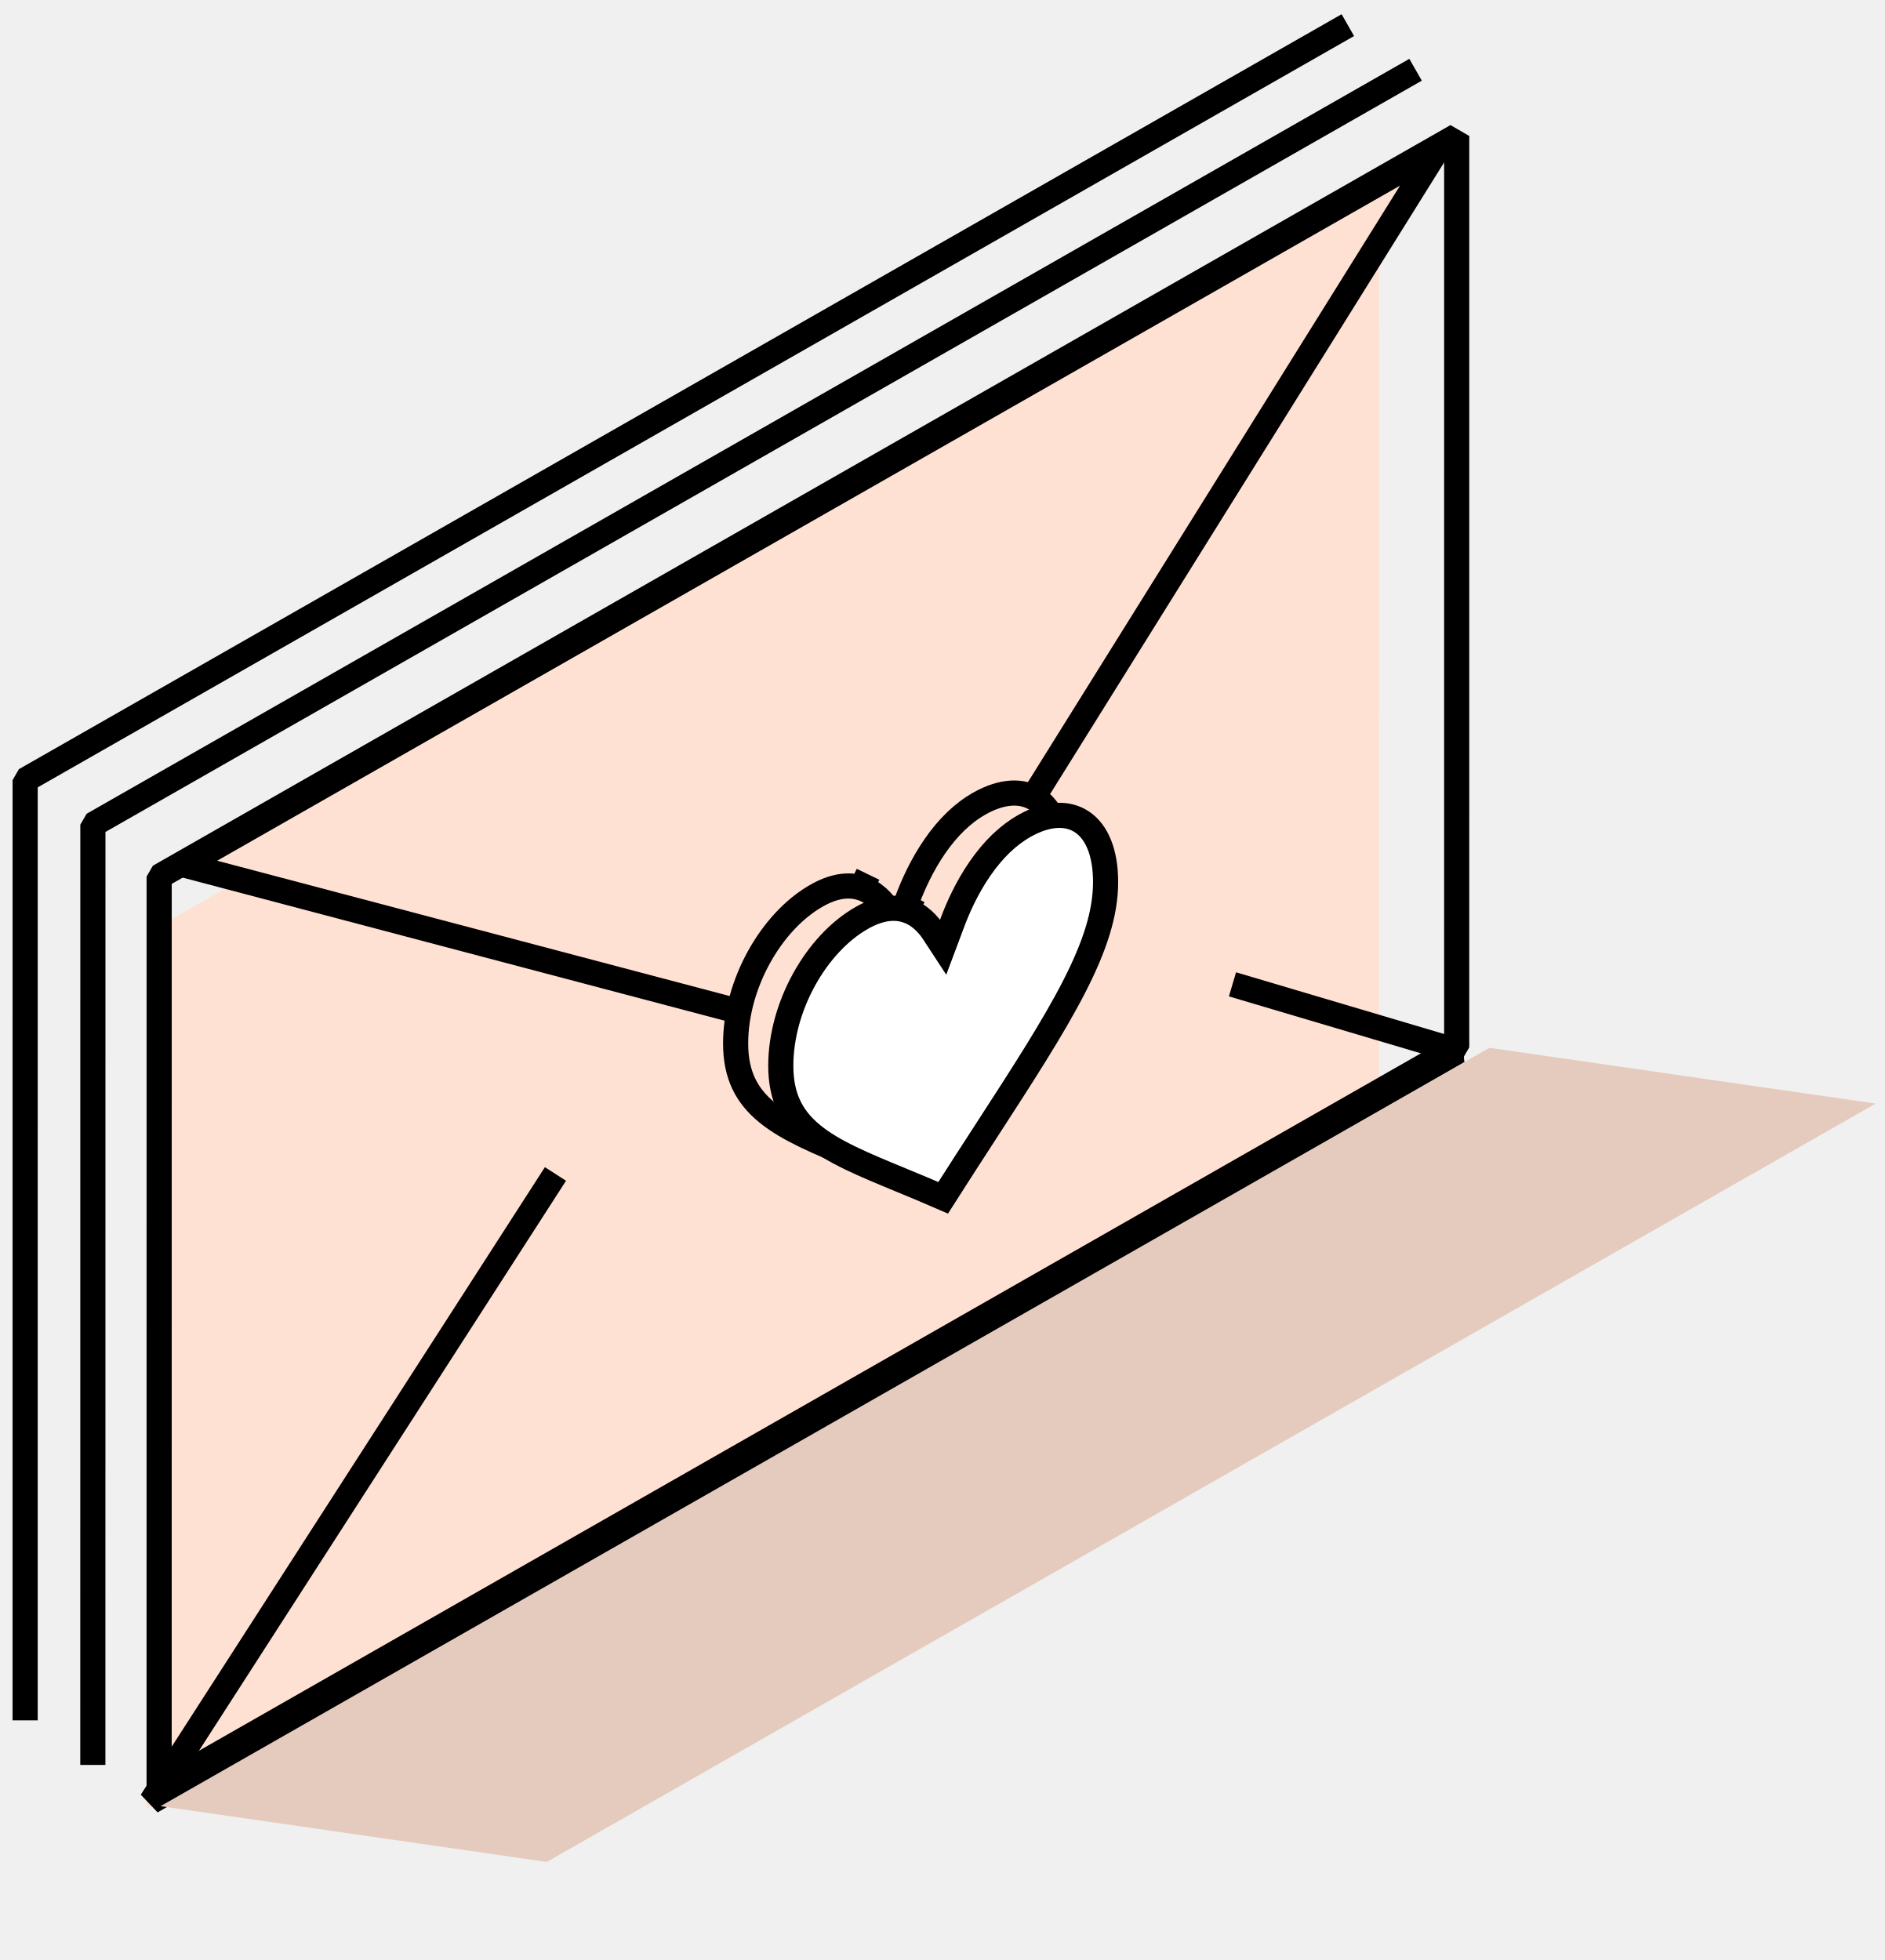
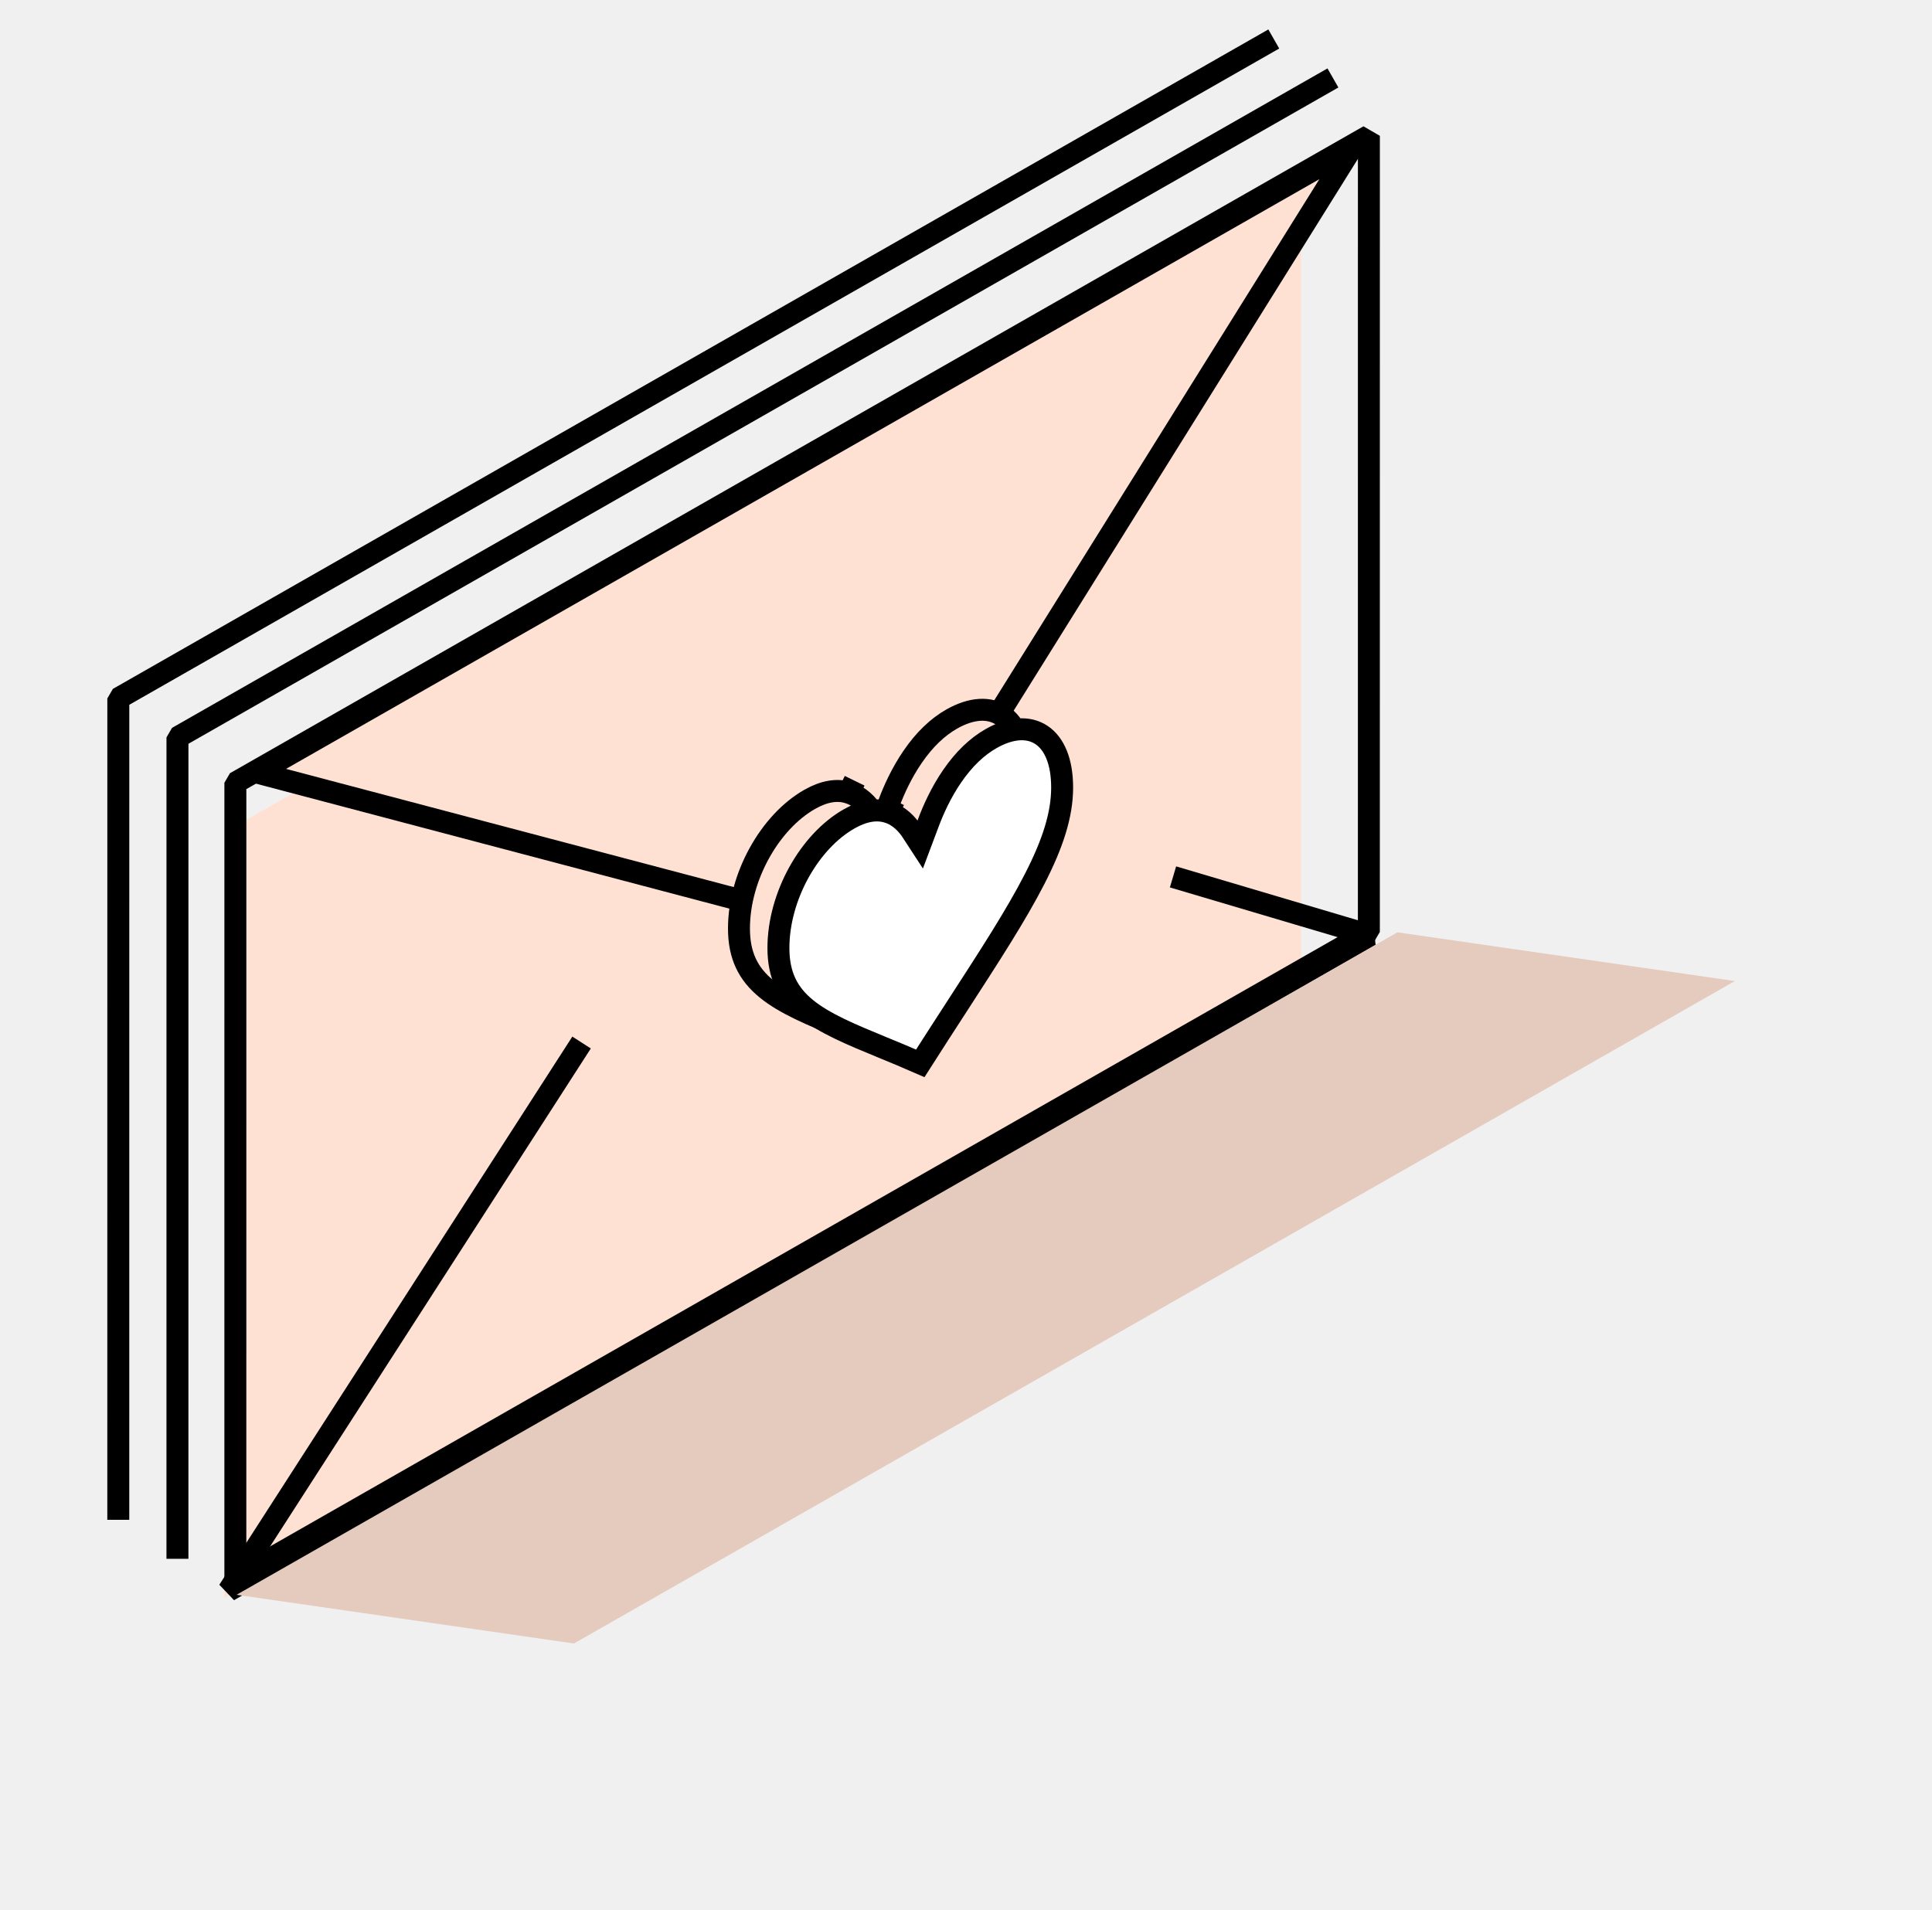
- <svg xmlns="http://www.w3.org/2000/svg" width="75" height="78" viewBox="0 0 75 78" fill="none">
-   <rect width="56.473" height="34.871" transform="matrix(0.868466 -0.495748 -3.22572e-05 1 5.83301 37.1428)" fill="#FFE1D3" />
-   <path d="M6.332 71.153L6.333 34.884L57.963 5.412L57.962 41.681L6.332 71.153Z" stroke="black" stroke-linejoin="bevel" />
-   <path d="M56.326 2.776L3.696 32.818L3.694 70.238" stroke="black" stroke-linejoin="bevel" />
-   <path d="M53.631 1L1.001 31.043L1 68.463" stroke="black" stroke-linejoin="bevel" />
-   <path d="M34.893 41.703L7.332 34.425L57.181 5.97L34.893 41.703Z" fill="#FFE1D3" stroke="black" stroke-linejoin="bevel" />
-   <path d="M22.102 46.719L6.022 71.692L58.021 41.837L49.041 39.173" stroke="black" stroke-linejoin="bevel" />
-   <path d="M59.264 41.699L74.632 43.918L21.756 74.097L6.388 71.878L59.264 41.699Z" fill="#E5CABE" />
-   <path d="M35.352 36.221L35.733 36.803L36.114 35.79C36.324 35.229 36.675 34.438 37.191 33.689C37.722 32.918 38.315 32.349 38.965 31.981C40.783 30.952 42.195 31.853 42.195 34.213C42.195 35.463 41.763 36.78 40.941 38.384C40.107 40.01 38.906 41.866 37.408 44.177L37.408 44.177L37.408 44.178C36.904 44.957 36.33 45.843 35.733 46.779C35.136 46.518 34.562 46.282 34.058 46.074L34.057 46.074L34.057 46.074C32.56 45.456 31.358 44.959 30.525 44.277C29.702 43.603 29.271 42.774 29.271 41.524C29.271 39.164 30.683 36.666 32.5 35.638C33.151 35.27 33.744 35.168 34.275 35.339L34.54 34.793L34.275 35.339C34.79 35.505 35.142 35.898 35.352 36.221Z" fill="#FFE1D3" stroke="black" />
-   <path d="M37.149 37.108L37.53 37.691L37.91 36.678C38.121 36.116 38.472 35.326 38.988 34.577C39.519 33.806 40.112 33.236 40.762 32.868C42.58 31.84 43.992 32.74 43.992 35.101C43.992 36.351 43.56 37.668 42.738 39.272C41.904 40.898 40.703 42.754 39.205 45.065L39.205 45.065L39.205 45.065C38.7 45.844 38.126 46.73 37.529 47.667C36.933 47.406 36.359 47.17 35.855 46.962L35.854 46.961L35.854 46.961C34.357 46.344 33.155 45.847 32.322 45.164C31.499 44.491 31.068 43.662 31.068 42.412C31.068 40.052 32.48 37.554 34.297 36.526C34.948 36.158 35.541 36.056 36.072 36.227L36.337 35.681L36.072 36.227C36.587 36.393 36.938 36.786 37.149 37.108Z" fill="white" stroke="black" />
+ <svg xmlns="http://www.w3.org/2000/svg" width="88" height="87" viewBox="0 0 88 87" fill="none">
+   <rect width="56.473" height="34.871" transform="matrix(0.868466 -0.495748 -3.22572e-05 1 10.2207 37.9183)" fill="#FFE1D3" />
+   <path d="M10.72 71.928L10.721 35.66L62.351 6.188L62.35 42.456L10.72 71.928Z" stroke="black" stroke-linejoin="bevel" />
+   <path d="M60.713 3.551L8.083 33.594L8.082 71.014" stroke="black" stroke-linejoin="bevel" />
+   <path d="M58.019 1.776L5.389 31.818L5.388 69.238" stroke="black" stroke-linejoin="bevel" />
+   <path d="M39.281 42.478L11.72 35.2L61.569 6.745L39.281 42.478Z" fill="#FFE1D3" stroke="black" stroke-linejoin="bevel" />
+   <path d="M26.49 47.495L10.41 72.467L62.408 42.612L53.429 39.949" stroke="black" stroke-linejoin="bevel" />
+   <path d="M63.652 42.474L79.02 44.694L26.143 74.873L10.775 72.654L63.652 42.474Z" fill="#E5CABE" />
+   <path d="M39.74 36.996L40.121 37.579L40.501 36.565C40.712 36.004 41.063 35.214 41.579 34.465C42.109 33.694 42.703 33.124 43.353 32.756C45.171 31.728 46.583 32.628 46.582 34.989C46.582 36.238 46.151 37.555 45.328 39.16C44.495 40.785 43.293 42.642 41.796 44.953L41.796 44.953L41.796 44.953C41.291 45.732 40.717 46.618 40.12 47.555C39.524 47.294 38.95 47.057 38.446 46.849L38.445 46.849L38.445 46.849C36.947 46.232 35.746 45.735 34.913 45.052C34.09 44.379 33.659 43.55 33.659 42.3C33.659 39.939 35.071 37.442 36.888 36.413C37.539 36.045 38.132 35.944 38.662 36.115L38.928 35.569L38.662 36.115C39.178 36.28 39.529 36.673 39.74 36.996Z" fill="#FFE1D3" stroke="black" />
+   <path d="M41.537 37.884L41.917 38.467L42.298 37.453C42.509 36.892 42.86 36.102 43.376 35.352C43.906 34.582 44.5 34.012 45.15 33.644C46.968 32.616 48.379 33.516 48.379 35.877C48.379 37.126 47.948 38.443 47.125 40.047C46.292 41.673 45.09 43.53 43.593 45.841L43.593 45.841L43.593 45.841C43.088 46.62 42.514 47.506 41.917 48.443C41.321 48.181 40.747 47.945 40.243 47.737L40.242 47.737L40.242 47.737C38.744 47.12 37.543 46.623 36.709 45.94C35.887 45.266 35.456 44.437 35.456 43.188C35.456 40.827 36.867 38.33 38.685 37.301C39.336 36.933 39.929 36.832 40.459 37.002L40.724 36.456L40.459 37.002C40.975 37.168 41.326 37.561 41.537 37.884Z" fill="white" stroke="black" />
</svg>
